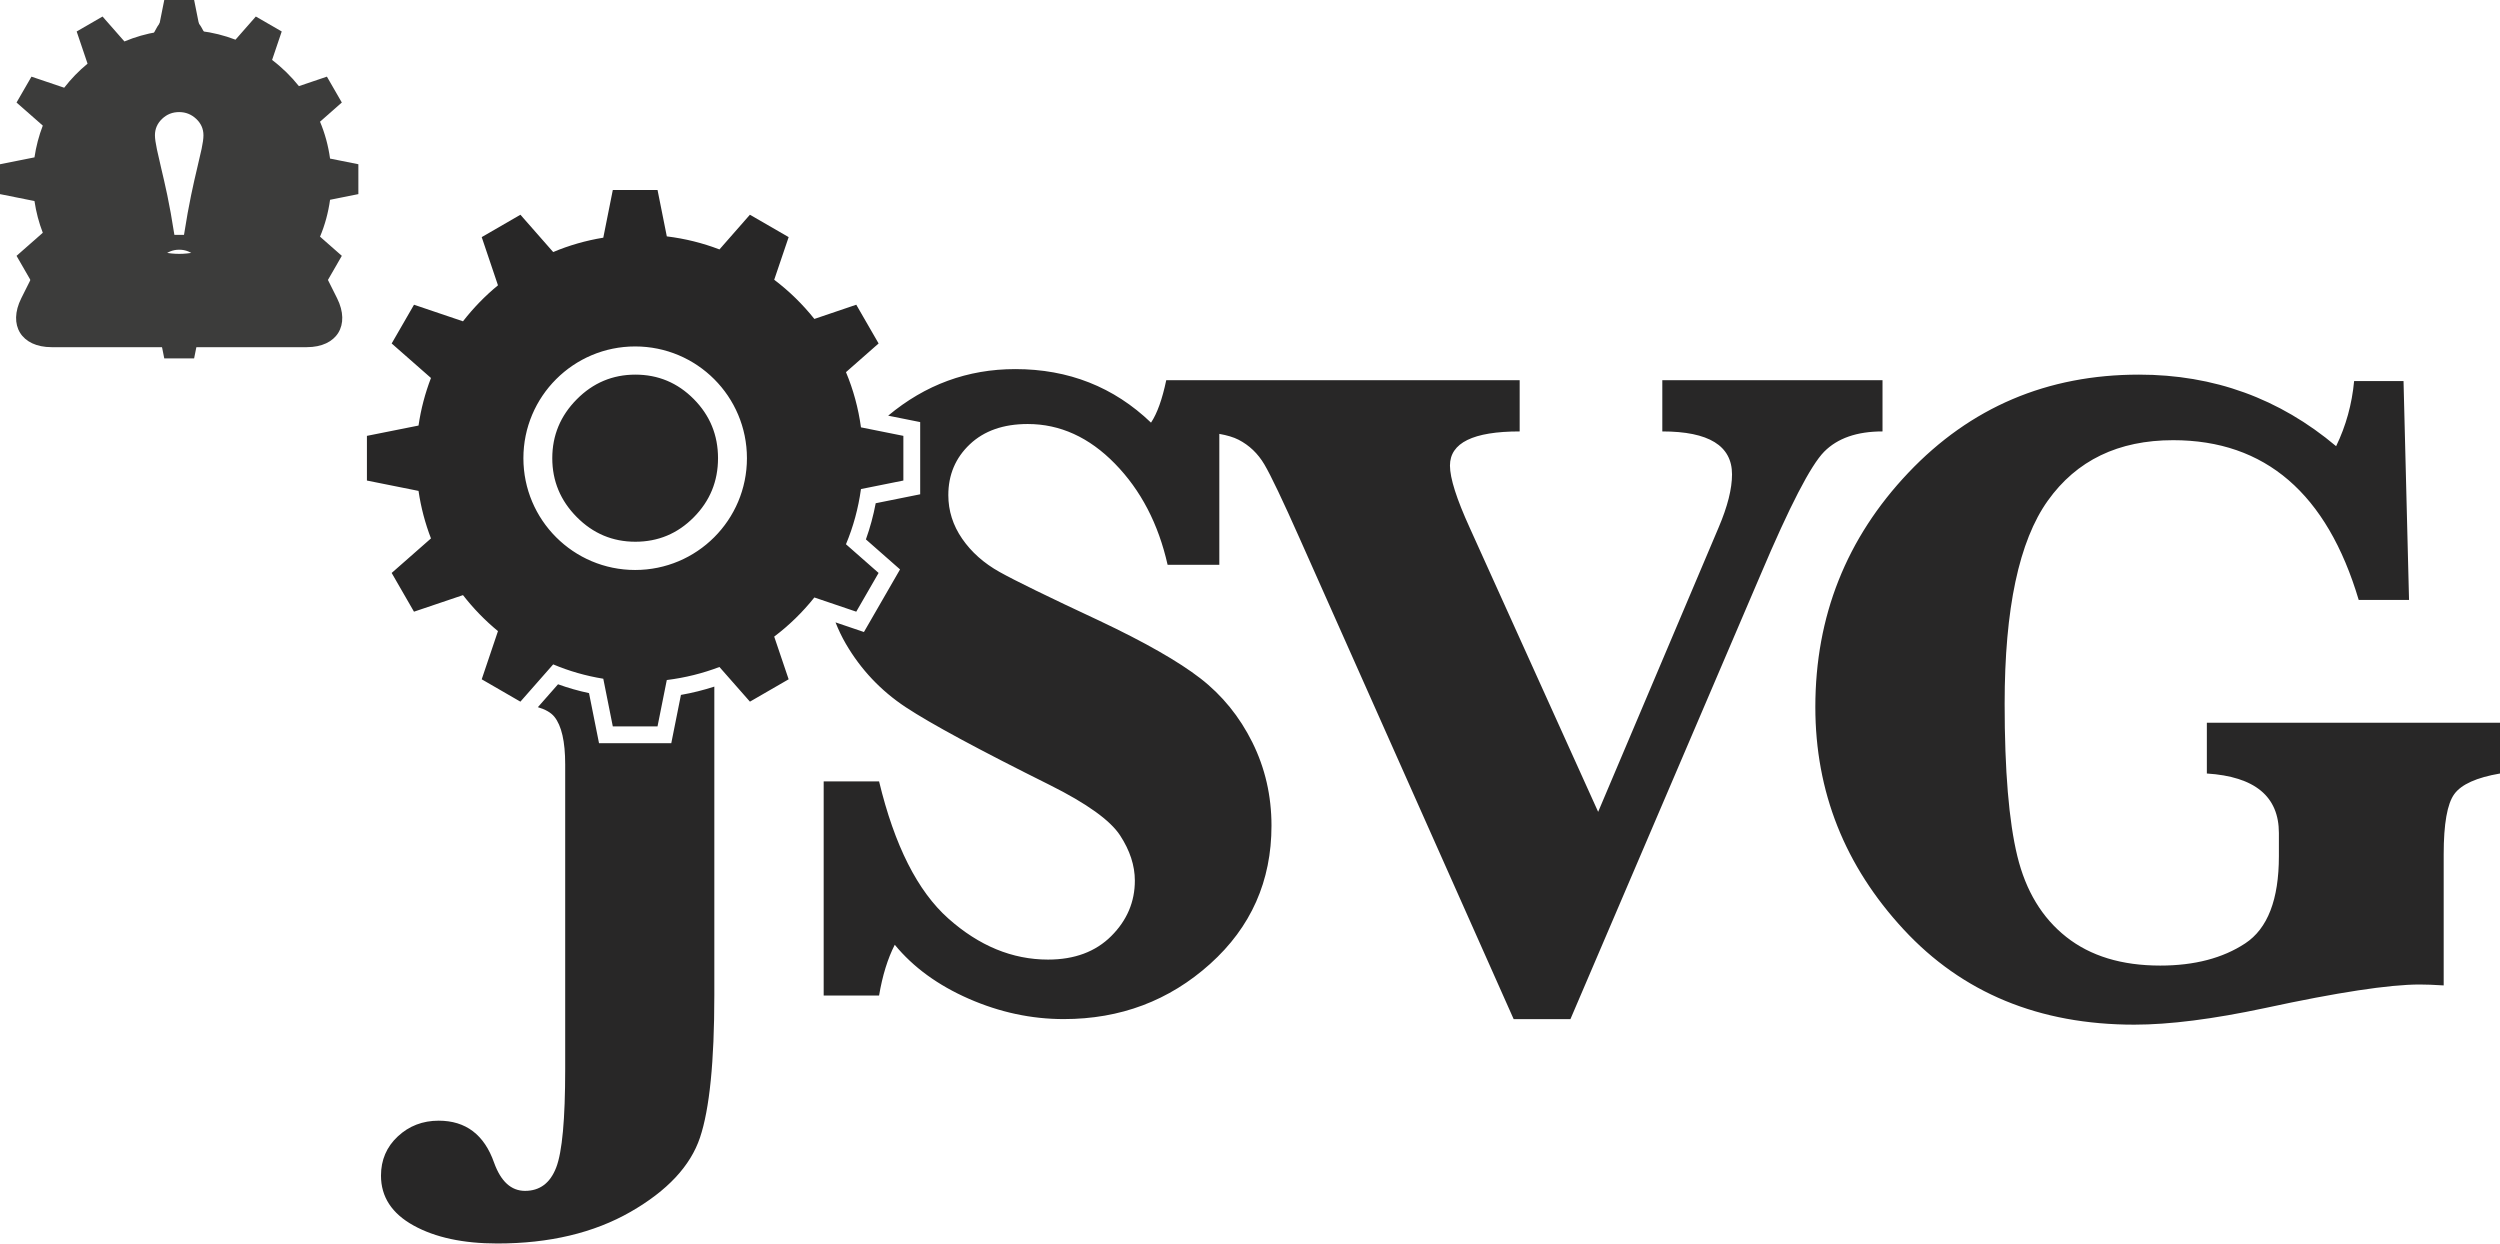
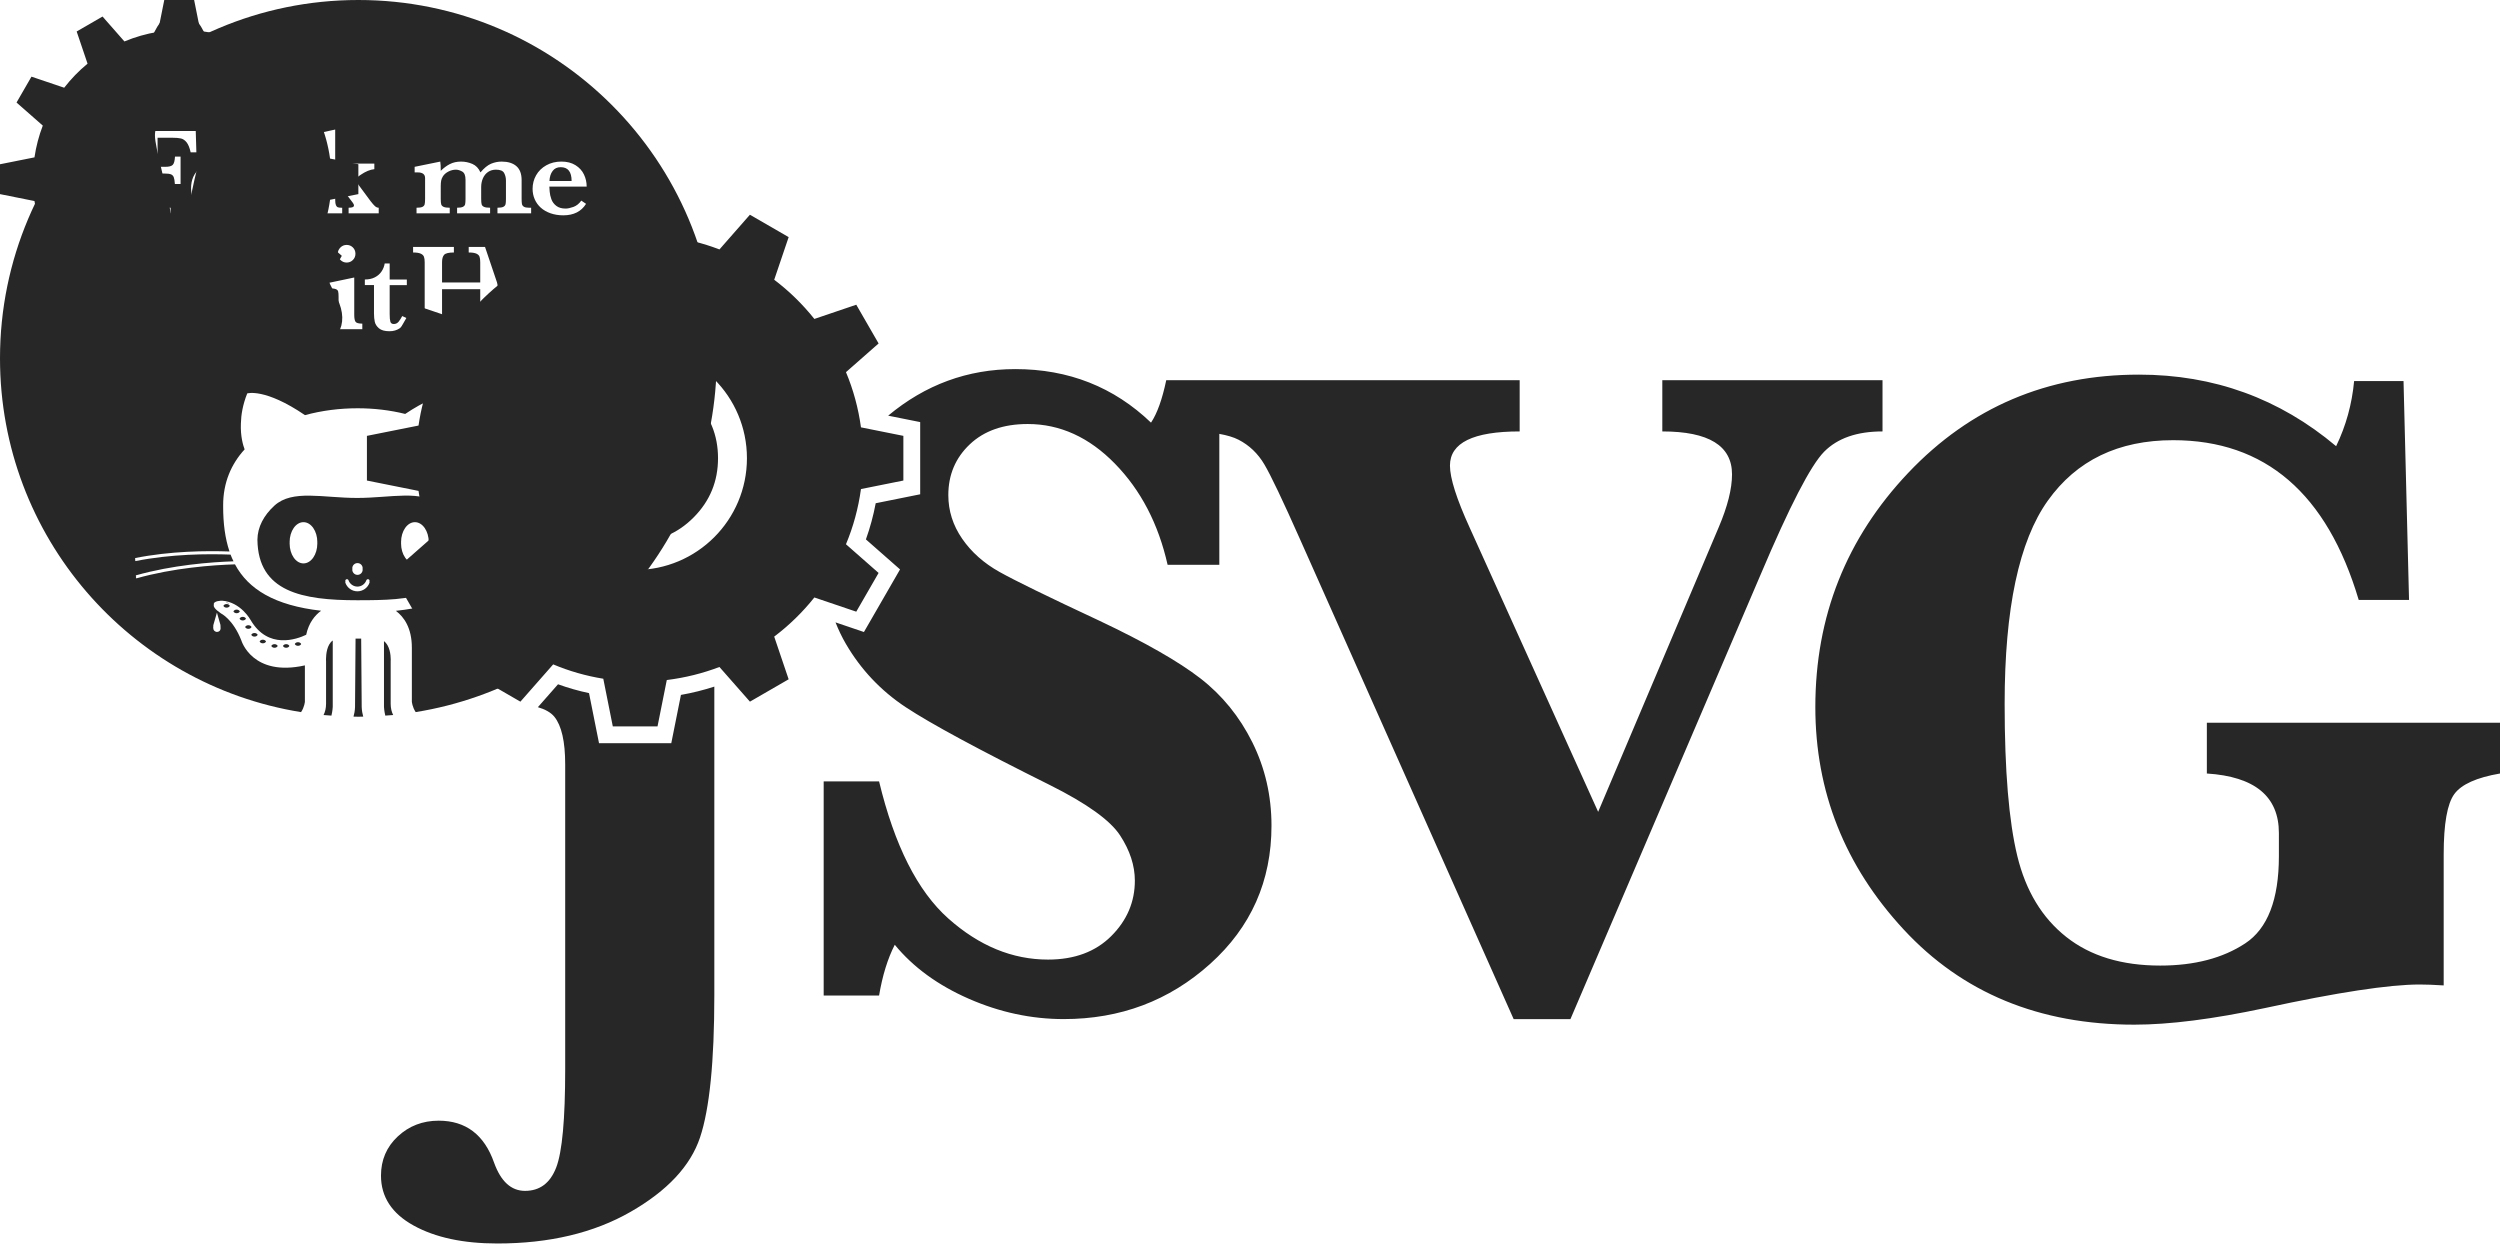
<svg xmlns="http://www.w3.org/2000/svg">
+   <svg version="1.1" baseProfile="tiny" id="fork-me" x="0px" y="0px" width="64px" height="64px" viewBox="0 0 64 64" overflow="inherit" xml:space="preserve">
+     <g>
+       <path fill="#282727" d="M23.468,57.121c-0.144,0-0.243,0.072-0.286,0.161c0.043,0.09,0.143,0.162,0.286,0.162c0.145,0,0.244-0.072,0.287-0.162C23.712,57.193,23.612,57.121,23.468,57.121z" />
+       <path fill="#282727" d="M22.175,56.151c0.144,0,0.243-0.072,0.286-0.162c-0.043-0.09-0.143-0.161-0.286-0.161s-0.243,0.071-0.286,0.161C21.932,56.079,22.031,56.151,22.175,56.151z" />
+       <path fill="#282727" d="M9.236,25.278c-0.3,0-0.533,0.067-0.702,0.203c-0.168,0.136-0.286,0.345-0.352,0.629c-0.067,0.284-0.1,0.65-0.1,1.103c0,0.557,0.074,1.007,0.222,1.35s0.471,0.515,0.97,0.515c0.329,0,0.58-0.095,0.75-0.285c0.172-0.189,0.282-0.424,0.332-0.704c0.048-0.279,0.072-0.599,0.072-0.956c0-0.614-0.082-1.077-0.244-1.388C10.022,25.434,9.706,25.278,9.236,25.278z" />
+       <path fill="#282727" d="M24.512,57.519c-0.144,0-0.243,0.072-0.286,0.162c0.043,0.089,0.143,0.161,0.286,0.161s0.243-0.072,0.286-0.161C24.755,57.591,24.655,57.519,24.512,57.519z" />
+       <path fill="#282727" d="M25.553,57.519c-0.144,0-0.243,0.072-0.286,0.162c0.043,0.089,0.143,0.161,0.286,0.161s0.243-0.072,0.286-0.161C25.796,57.591,25.696,57.519,25.553,57.519z" />
+       <path fill="#282727" d="M19.711,14.928c-0.3,0-0.533,0.068-0.702,0.203c-0.168,0.136-0.285,0.345-0.352,0.629c-0.067,0.284-0.102,0.651-0.102,1.103c0,0.557,0.075,1.007,0.224,1.35c0.147,0.344,0.471,0.516,0.97,0.516c0.329,0,0.579-0.095,0.751-0.285c0.171-0.19,0.281-0.424,0.331-0.704c0.048-0.28,0.072-0.599,0.072-0.956c0-0.614-0.081-1.078-0.244-1.389C20.497,15.083,20.181,14.928,19.711,14.928z" />
+       <path fill="#282727" d="M21.677,55.403c0.143,0,0.243-0.071,0.286-0.16c-0.043-0.09-0.144-0.163-0.286-0.163c-0.144,0-0.243,0.073-0.286,0.163C21.434,55.332,21.533,55.403,21.677,55.403z" />
+       <path fill="#282727" d="M20.234,53.812c-0.021,0-0.034,0.013-0.054,0.016c0.099,0.021,0.2,0.035,0.292,0.065C20.413,53.846,20.333,53.812,20.234,53.812z" />
+       <path fill="#282727" d="M32.298,63.139l-0.047-6.118h-0.502l-0.047,6.118c-0.013,0.32-0.063,0.6-0.136,0.851C31.711,63.991,31.854,64,32,64s0.289-0.009,0.434-0.011C32.361,63.738,32.311,63.459,32.298,63.139z" />
+       <path fill="#282727" d="M21.13,54.757c0.144,0,0.243-0.071,0.286-0.161c-0.043-0.09-0.143-0.162-0.286-0.162s-0.243,0.072-0.286,0.162C20.887,54.686,20.986,54.757,21.13,54.757z" />
+       <path fill="#282727" d="M22.723,56.524c-0.144,0-0.243,0.072-0.286,0.161c0.043,0.09,0.143,0.161,0.286,0.161c0.143,0,0.243-0.071,0.286-0.161C22.966,56.597,22.865,56.524,22.723,56.524z" />
+       <path fill="#282727" d="M31.895,53.598c4.894,0,8.861-0.148,8.908-5.408c-0.012-1.133-0.574-2.184-1.535-3.057c-1.606-1.452-4.308-0.67-7.373-0.67c-3.077,0-5.788-0.775-7.391,0.686c-0.951,0.87-1.505,1.913-1.518,3.038C23.037,52.86,27.002,53.598,31.895,53.598z M35.812,48.405c0-0.982,0.554-1.779,1.237-1.779c0.682,0,1.236,0.797,1.236,1.779c0,0.021-0.004,0.041-0.004,0.062s0.004,0.041,0.004,0.062c0,0.983-0.555,1.78-1.236,1.78c-0.684,0-1.237-0.797-1.237-1.78c0-0.021,0.004-0.041,0.005-0.062C35.815,48.446,35.812,48.427,35.812,48.405z M31.457,50.742c0-0.255,0.208-0.462,0.464-0.462c0.257,0,0.463,0.207,0.463,0.462c0,0.022-0.01,0.041-0.013,0.062c0.003,0.021,0.013,0.04,0.013,0.062c0,0.257-0.206,0.466-0.463,0.466c-0.256,0-0.464-0.209-0.464-0.466c0-0.022,0.01-0.041,0.013-0.062C31.467,50.783,31.457,50.765,31.457,50.742z M30.84,51.915c-0.026-0.077,0.014-0.163,0.092-0.19c0.077-0.026,0.162,0.013,0.189,0.092c0.119,0.335,0.439,0.562,0.796,0.562s0.676-0.228,0.795-0.562c0.028-0.079,0.113-0.118,0.189-0.092c0.08,0.027,0.12,0.113,0.091,0.19c-0.001,0.004-0.004,0.007-0.006,0.01c0.018,0.035,0.021,0.076,0.006,0.115c-0.16,0.455-0.593,0.761-1.075,0.761c-0.483,0-0.916-0.306-1.077-0.761c-0.013-0.038-0.01-0.078,0.007-0.112C30.845,51.923,30.842,51.92,30.84,51.915z M25.862,48.405c0-0.982,0.554-1.779,1.236-1.779c0.684,0,1.237,0.797,1.237,1.779c0,0.021-0.004,0.041-0.004,0.062s0.004,0.041,0.004,0.062c0,0.983-0.554,1.78-1.237,1.78c-0.683,0-1.236-0.797-1.236-1.78c0-0.021,0.004-0.041,0.005-0.062C25.866,48.446,25.862,48.427,25.862,48.405z" />
+       <path fill="#282727" d="M55.446,25.382c-0.158,0-0.314,0.031-0.469,0.094c-0.153,0.063-0.296,0.149-0.428,0.258c-0.132,0.107-0.253,0.234-0.365,0.38v2.206c0.216,0.281,0.433,0.461,0.647,0.538c0.214,0.078,0.405,0.117,0.571,0.117c0.305,0,0.542-0.101,0.716-0.302c0.174-0.2,0.29-0.439,0.35-0.717c0.06-0.279,0.089-0.564,0.089-0.857c0-0.451-0.075-0.851-0.225-1.197C56.183,25.554,55.887,25.382,55.446,25.382z" />
+       <path fill="#282727" d="M50.065,14.928c-0.314,0-0.554,0.113-0.723,0.342c-0.169,0.228-0.262,0.526-0.28,0.895h1.979C51.042,15.339,50.717,14.928,50.065,14.928z" />
+       <path fill="#282727" d="M32,0C14.327,0,0,14.327,0,32c0,15.932,11.643,29.138,26.883,31.588c0.302-0.45,0.342-0.924,0.342-0.924v-3.249c-4.697,1.049-5.671-2.219-5.671-2.219c-0.747-1.916-1.829-2.426-1.829-2.426c-0.553-0.379-0.683-0.614-0.629-0.762c-0.098-0.381,0.739-0.37,0.739-0.37c1.668,0.124,2.538,1.716,2.538,1.716c1.557,2.677,4.148,1.72,4.967,1.327c0.23-1.075,0.775-1.732,1.332-2.146c-4.148-0.473-6.496-1.914-7.69-4.142c-2.002,0.062-5.482,0.313-8.814,1.254l-0.042-0.145c0.011-0.003,0.022-0.006,0.034-0.009l-0.034-0.116c3.28-0.926,6.698-1.186,8.725-1.254c-0.095-0.195-0.186-0.394-0.264-0.601c-2.045-0.077-5.312-0.056-8.498,0.581l-0.028-0.146c0.008-0.002,0.016-0.003,0.023-0.004l-0.023-0.121c3.147-0.63,6.374-0.661,8.432-0.587c-0.397-1.177-0.567-2.517-0.567-4.009c0-0.017,0.002-0.033,0.002-0.05c0-0.025-0.002-0.05-0.002-0.075c0-2.028,0.727-3.683,1.917-4.985c-0.133-0.351-0.38-1.16-0.333-2.309c0.017-0.762,0.159-1.669,0.567-2.687c0,0,1.577-0.5,5.155,1.939c1.5-0.411,3.109-0.613,4.7-0.613c1.447,0,2.892,0.167,4.249,0.506c3.467-2.318,4.998-1.832,4.998-1.832c0.447,1.117,0.578,2.105,0.57,2.909c0.006,0.76-0.113,1.356-0.228,1.751c1.337,1.35,2.161,3.114,2.161,5.32c0,0.03-0.002,0.06-0.002,0.09c0,0.012,0.002,0.023,0.002,0.035c0,1.497-0.099,2.839-0.407,4.018c2.042-0.084,5.395-0.075,8.664,0.578l-0.025,0.12c0.009,0.002,0.018,0.003,0.025,0.005l-0.03,0.146c-3.295-0.658-6.681-0.659-8.705-0.573c-0.062,0.202-0.133,0.396-0.207,0.589c2.004,0.06,5.513,0.31,8.875,1.258l-0.031,0.117c0.01,0.003,0.021,0.005,0.031,0.008l-0.039,0.145c-3.404-0.961-6.965-1.203-8.943-1.257c-0.987,2.24-3.126,3.688-7.542,4.154c0.728,0.547,1.428,1.528,1.428,3.295v0.125v4.699c0,0,0.04,0.474,0.342,0.924C52.357,61.138,64,47.932,64,32C64,14.327,49.673,0,32,0z M19.047,55.825l0.323-1.126l0.315,1.102c0.009,0.041,0.013,0.11,0.007,0.185c0.021,0.152,0.009,0.437-0.345,0.443c-0.372-0.07-0.307-0.445-0.302-0.47C19.041,55.886,19.047,55.825,19.047,55.825z M37.026,14.896l2.288-0.467c0.029,0.192,0.043,0.467,0.043,0.825c0.257-0.257,0.529-0.459,0.815-0.604c0.287-0.147,0.62-0.221,0.995-0.221c0.351,0,0.687,0.069,1.008,0.206c0.321,0.138,0.564,0.39,0.727,0.759c0.329-0.39,0.646-0.648,0.948-0.775c0.305-0.126,0.616-0.19,0.938-0.19c0.572,0,1.012,0.136,1.322,0.407c0.312,0.271,0.467,0.687,0.467,1.246v1.675c0,0.202,0.01,0.355,0.029,0.459c0.02,0.103,0.078,0.183,0.174,0.243c0.096,0.06,0.248,0.09,0.458,0.09h0.189v0.498H44.42v-0.498c0.249,0,0.427-0.028,0.531-0.084c0.104-0.057,0.169-0.135,0.192-0.233c0.023-0.1,0.035-0.258,0.035-0.475v-1.642c0-0.239-0.054-0.459-0.16-0.662c-0.107-0.202-0.35-0.303-0.729-0.303c-0.271,0-0.506,0.068-0.705,0.203c-0.198,0.135-0.351,0.321-0.458,0.559c-0.105,0.235-0.16,0.501-0.16,0.794v1.051c0,0.225,0.015,0.386,0.041,0.485c0.027,0.1,0.097,0.176,0.21,0.228c0.111,0.053,0.294,0.079,0.546,0.079v0.498h-2.948v-0.498c0.242,0,0.416-0.027,0.523-0.082c0.106-0.054,0.172-0.131,0.195-0.232c0.022-0.101,0.035-0.261,0.035-0.478V16.05c0-0.38-0.101-0.625-0.299-0.734c-0.199-0.11-0.384-0.165-0.557-0.165c-0.231,0-0.457,0.056-0.673,0.168c-0.217,0.112-0.383,0.256-0.493,0.433c-0.08,0.13-0.132,0.258-0.154,0.385c-0.023,0.127-0.036,0.285-0.036,0.477v1.144c0,0.225,0.014,0.386,0.041,0.485s0.099,0.176,0.214,0.228c0.115,0.053,0.299,0.079,0.548,0.079v0.498h-2.965v-0.498c0.246,0,0.422-0.026,0.528-0.079c0.106-0.052,0.173-0.129,0.197-0.23c0.025-0.101,0.039-0.262,0.039-0.482v-1.854c0-0.339-0.22-0.51-0.656-0.51h-0.277V14.896z M27.749,18.549c0.212,0,0.374-0.021,0.487-0.063c0.112-0.041,0.189-0.116,0.233-0.225c0.043-0.108,0.063-0.276,0.063-0.504V13.14c0-0.178-0.023-0.306-0.072-0.388c-0.05-0.082-0.124-0.135-0.225-0.16c-0.102-0.025-0.265-0.042-0.487-0.049v-0.499l2.183-0.477v4.992l1.523-1.041c0.101-0.076,0.166-0.129,0.192-0.157c0.027-0.03,0.041-0.066,0.041-0.108c0-0.098-0.085-0.147-0.255-0.147h-0.305v-0.499h2.299v0.499c-0.376,0.036-0.786,0.206-1.229,0.509l-0.554,0.391l1.453,1.961c0.151,0.195,0.278,0.342,0.382,0.437c0.103,0.096,0.216,0.145,0.339,0.145v0.498h-2.689v-0.498c0.318,0,0.478-0.064,0.478-0.19c0-0.087-0.039-0.179-0.119-0.276l-0.986-1.3l-0.569,0.391v0.676c0,0.217,0.022,0.376,0.065,0.475c0.044,0.101,0.104,0.161,0.185,0.188c0.08,0.024,0.204,0.038,0.374,0.038v0.498h-2.807V18.549z M31.739,22.661c0,0.216-0.076,0.402-0.229,0.555c-0.154,0.154-0.341,0.229-0.557,0.229c-0.213,0-0.398-0.077-0.556-0.235c-0.157-0.156-0.236-0.34-0.236-0.549c0-0.219,0.078-0.403,0.234-0.559c0.154-0.155,0.341-0.233,0.558-0.233c0.22,0,0.406,0.076,0.559,0.228C31.664,22.248,31.739,22.436,31.739,22.661z M22.941,18.549h0.282c0.303,0,0.489-0.059,0.558-0.175c0.068-0.114,0.103-0.32,0.103-0.617v-1.583c0-0.241-0.024-0.414-0.074-0.52c-0.048-0.104-0.136-0.174-0.262-0.208c-0.126-0.034-0.328-0.052-0.606-0.052v-0.498l2.113-0.467c0.054,0.185,0.105,0.577,0.151,1.177c0.101-0.214,0.235-0.409,0.398-0.585c0.165-0.177,0.349-0.319,0.553-0.429c0.204-0.108,0.414-0.163,0.627-0.163c0.296,0,0.53,0.084,0.704,0.25c0.174,0.167,0.26,0.369,0.26,0.607c0,0.209-0.064,0.375-0.191,0.496c-0.129,0.12-0.28,0.182-0.453,0.182c-0.206,0-0.388-0.103-0.542-0.304c-0.072-0.091-0.133-0.156-0.179-0.195c-0.048-0.041-0.114-0.06-0.201-0.06c-0.282,0-0.501,0.153-0.658,0.458c-0.157,0.305-0.235,0.623-0.235,0.951v0.942c0,0.304,0.039,0.512,0.116,0.623c0.078,0.111,0.283,0.169,0.614,0.169h0.288v0.498h-3.365V18.549z M11.567,28.449c-0.238,0.365-0.562,0.644-0.968,0.837c-0.406,0.192-0.852,0.29-1.335,0.29c-0.456,0-0.887-0.09-1.293-0.267c-0.407-0.176-0.739-0.445-0.997-0.808c-0.259-0.36-0.388-0.804-0.388-1.327c0-0.783,0.267-1.379,0.802-1.785c0.534-0.406,1.17-0.61,1.908-0.61c0.549,0,1.022,0.109,1.42,0.325c0.397,0.217,0.698,0.508,0.902,0.873s0.306,0.76,0.306,1.187C11.925,27.655,11.805,28.084,11.567,28.449z M11.463,19.047v-0.498c0.448,0,0.736-0.066,0.865-0.198c0.128-0.131,0.192-0.355,0.192-0.67v-4.618c0-0.209-0.021-0.373-0.065-0.49c-0.043-0.118-0.142-0.21-0.295-0.277s-0.386-0.1-0.697-0.1v-0.499h6.016l0.056,1.908h-0.51c-0.091-0.408-0.211-0.706-0.361-0.894c-0.149-0.188-0.318-0.303-0.504-0.347c-0.186-0.043-0.445-0.065-0.777-0.065H14.07v2.597h0.688c0.325,0,0.545-0.057,0.661-0.169c0.116-0.111,0.185-0.358,0.207-0.742h0.498v2.444h-0.509c-0.018-0.282-0.051-0.484-0.1-0.606c-0.049-0.124-0.131-0.208-0.249-0.255c-0.118-0.047-0.293-0.071-0.528-0.071H14.07v2.184c0,0.297,0.059,0.515,0.176,0.657c0.118,0.14,0.396,0.211,0.837,0.211h0.152v0.498H11.463z M18.776,29.396h-2.809v-0.498c0.213,0,0.366-0.028,0.458-0.083c0.092-0.058,0.149-0.14,0.17-0.247c0.022-0.109,0.032-0.288,0.032-0.537v-1.533c0-0.308-0.044-0.551-0.135-0.73c-0.09-0.178-0.274-0.267-0.552-0.267c-0.379,0-0.662,0.145-0.849,0.436c-0.186,0.291-0.279,0.626-0.279,1.006v1.214c0,0.286,0.042,0.48,0.125,0.585c0.083,0.105,0.262,0.157,0.537,0.157v0.498h-2.862v-0.498c0.235,0,0.408-0.021,0.521-0.062c0.112-0.042,0.186-0.114,0.222-0.222c0.037-0.107,0.055-0.275,0.055-0.507v-1.751c0-0.252-0.049-0.418-0.147-0.496c-0.097-0.077-0.314-0.116-0.65-0.116v-0.498l2.109-0.467c0.032,0.21,0.048,0.405,0.048,0.585c0,0.048,0,0.088-0.002,0.122s-0.002,0.073-0.002,0.117c0.227-0.243,0.464-0.441,0.71-0.594c0.246-0.154,0.552-0.23,0.921-0.23c0.31,0,0.59,0.056,0.836,0.168c0.249,0.112,0.443,0.282,0.583,0.51c0.142,0.228,0.212,0.502,0.212,0.823v1.827c0,0.304,0.041,0.512,0.121,0.623c0.082,0.112,0.291,0.168,0.628,0.168V29.396z M19.737,19.227c-0.454,0-0.885-0.09-1.293-0.267c-0.406-0.177-0.738-0.445-0.995-0.808c-0.26-0.361-0.389-0.804-0.389-1.327c0-0.784,0.268-1.38,0.803-1.786c0.534-0.406,1.17-0.61,1.907-0.61c0.55,0,1.023,0.109,1.42,0.326c0.398,0.217,0.698,0.507,0.902,0.873c0.205,0.365,0.307,0.76,0.307,1.187c0,0.49-0.12,0.92-0.358,1.284c-0.237,0.365-0.561,0.645-0.967,0.837C20.667,19.129,20.222,19.227,19.737,19.227z M29.102,26.498c-0.21,0.021-0.368,0.055-0.475,0.1s-0.18,0.123-0.219,0.233c-0.04,0.109-0.06,0.281-0.06,0.512v1.724c-0.524,0-1.091,0.069-1.702,0.206c-0.44,0.098-0.771,0.165-0.991,0.203c-0.222,0.037-0.481,0.058-0.781,0.058c-0.795,0-1.477-0.187-2.043-0.559c-0.567-0.372-0.993-0.851-1.277-1.437c-0.284-0.585-0.425-1.187-0.425-1.805c0-0.708,0.168-1.354,0.504-1.938s0.792-1.042,1.365-1.377c0.575-0.334,1.204-0.502,1.887-0.502c0.83,0,1.588,0.287,2.271,0.863c0.082-0.156,0.149-0.37,0.2-0.641h0.525l0.054,2.406h-0.498c-0.075-0.364-0.219-0.699-0.429-1.003c-0.209-0.303-0.47-0.543-0.783-0.72c-0.312-0.178-0.655-0.266-1.032-0.266c-0.274,0-0.543,0.047-0.808,0.144c-0.263,0.096-0.51,0.262-0.739,0.498c-0.229,0.237-0.413,0.56-0.553,0.969c-0.14,0.408-0.209,0.911-0.209,1.512c0,0.513,0.055,1.005,0.162,1.479c0.109,0.475,0.33,0.881,0.662,1.22c0.332,0.34,0.802,0.51,1.409,0.51c0.477,0,0.838-0.074,1.083-0.226c0.247-0.149,0.405-0.332,0.48-0.55c0.074-0.217,0.111-0.459,0.111-0.727c0-0.253-0.019-0.437-0.058-0.552c-0.037-0.116-0.126-0.201-0.265-0.255c-0.14-0.055-0.354-0.081-0.644-0.081v-0.499h3.274V26.498z M32.353,29.396H29.41v-0.498h0.156c0.211,0,0.363-0.029,0.458-0.086c0.096-0.059,0.155-0.141,0.177-0.244c0.021-0.105,0.032-0.259,0.032-0.461v-1.609c0-0.225-0.014-0.384-0.04-0.478c-0.027-0.095-0.098-0.162-0.212-0.205c-0.114-0.044-0.305-0.067-0.571-0.071v-0.498l2.222-0.467v3.328c0,0.304,0.038,0.512,0.114,0.623c0.076,0.112,0.278,0.168,0.606,0.168V29.396z M35.698,29.31c-0.26,0.177-0.565,0.267-0.916,0.267c-0.426,0-0.74-0.087-0.942-0.26c-0.202-0.174-0.327-0.368-0.374-0.583c-0.047-0.214-0.071-0.456-0.071-0.724v-2.553h-0.817v-0.5c0.343,0,0.641-0.063,0.895-0.194c0.252-0.13,0.451-0.306,0.599-0.525c0.146-0.221,0.239-0.457,0.279-0.71h0.444v1.43h1.533v0.5h-1.533v2.585c0,0.313,0.02,0.541,0.062,0.681c0.041,0.139,0.144,0.209,0.306,0.209c0.173,0,0.316-0.068,0.428-0.203c0.112-0.137,0.221-0.305,0.325-0.508l0.467,0.212C36.187,28.842,35.96,29.134,35.698,29.31z M45.466,22.546c-0.308,0-0.535,0.035-0.683,0.104c-0.149,0.068-0.243,0.161-0.284,0.278c-0.043,0.118-0.063,0.279-0.063,0.485v4.618c0,0.198,0.02,0.356,0.058,0.474c0.038,0.118,0.133,0.213,0.285,0.284c0.15,0.073,0.38,0.109,0.688,0.109v0.498h-3.615v-0.498c0.297,0,0.521-0.032,0.672-0.099c0.152-0.063,0.25-0.157,0.293-0.28c0.043-0.124,0.065-0.286,0.065-0.488v-2.206h-3.41v2.206c0,0.304,0.064,0.523,0.19,0.661s0.415,0.206,0.868,0.206v0.498h-3.644v-0.498c0.293,0,0.517-0.032,0.67-0.099c0.154-0.063,0.253-0.156,0.298-0.277c0.045-0.122,0.068-0.284,0.068-0.491v-4.618c0-0.206-0.022-0.367-0.066-0.485c-0.043-0.117-0.138-0.21-0.287-0.278c-0.147-0.068-0.375-0.104-0.683-0.104v-0.498h3.644v0.498c-0.449,0-0.738,0.066-0.865,0.201c-0.128,0.134-0.193,0.356-0.193,0.666v1.811h3.41v-1.811c0-0.206-0.021-0.367-0.061-0.485c-0.039-0.117-0.133-0.21-0.281-0.278c-0.147-0.068-0.377-0.104-0.688-0.104v-0.498h3.615V22.546z M51.934,29.364c-0.104,0.008-0.286,0.02-0.547,0.035c-0.261,0.017-0.553,0.04-0.876,0.07c-0.323,0.031-0.581,0.067-0.776,0.106v-0.792c-0.467,0.535-1.025,0.803-1.675,0.803c-0.474,0-0.824-0.102-1.051-0.305c-0.229-0.202-0.37-0.425-0.425-0.668c-0.053-0.244-0.08-0.505-0.08-0.784v-1.598c0-0.213-0.014-0.37-0.039-0.47s-0.092-0.175-0.2-0.227c-0.108-0.053-0.287-0.079-0.536-0.079v-0.5h2.173v2.987c0,0.615,0.237,0.922,0.71,0.922c0.271,0,0.501-0.097,0.688-0.29c0.188-0.194,0.333-0.379,0.435-0.556v-1.788c0-0.225-0.015-0.386-0.041-0.483c-0.027-0.097-0.097-0.17-0.209-0.219s-0.299-0.073-0.558-0.073v-0.5h2.205v3.264c0,0.169,0.017,0.298,0.049,0.38c0.033,0.083,0.106,0.146,0.222,0.191c0.116,0.046,0.294,0.07,0.531,0.074V29.364z M50.299,19.227c-0.415,0-0.794-0.061-1.135-0.18s-0.632-0.285-0.87-0.498s-0.422-0.466-0.548-0.755s-0.189-0.6-0.189-0.932c0-0.437,0.105-0.842,0.316-1.214c0.211-0.372,0.516-0.668,0.908-0.888c0.394-0.221,0.844-0.332,1.351-0.332c0.494,0,0.912,0.107,1.254,0.321c0.342,0.213,0.594,0.489,0.757,0.829c0.162,0.34,0.243,0.702,0.243,1.084h-3.333c0.003,0.069,0.014,0.214,0.029,0.438c0.017,0.226,0.067,0.454,0.152,0.688c0.085,0.235,0.23,0.434,0.439,0.594c0.207,0.161,0.486,0.242,0.837,0.242c0.19,0,0.423-0.051,0.692-0.147c0.271-0.098,0.507-0.285,0.705-0.563l0.424,0.287C51.905,18.884,51.229,19.227,50.299,19.227z M57.336,28.898c-0.229,0.221-0.491,0.389-0.786,0.503c-0.295,0.117-0.605,0.175-0.935,0.175c-0.387,0-0.719-0.075-0.997-0.226c-0.279-0.15-0.509-0.342-0.688-0.577c-0.332,0.332-0.573,0.601-0.721,0.803h-0.424v-6.005c0-0.206-0.023-0.357-0.072-0.453c-0.049-0.097-0.131-0.156-0.243-0.185c-0.114-0.026-0.291-0.044-0.529-0.051v-0.488l2.244-0.478v3.508c0.184-0.174,0.398-0.324,0.642-0.452c0.244-0.129,0.563-0.193,0.957-0.193c0.368,0,0.696,0.067,0.983,0.201c0.287,0.133,0.526,0.314,0.718,0.541c0.192,0.228,0.336,0.481,0.432,0.759c0.096,0.278,0.144,0.565,0.144,0.861c0,0.348-0.064,0.672-0.19,0.975C57.743,28.417,57.565,28.678,57.336,28.898z" />
+       <path fill="#282727" d="M29.595,63.9c0.104-0.428,0.117-0.788,0.117-0.788v-5.92c-0.519,0.367-0.598,1.227-0.603,1.678c0.002,0.096,0.006,0.164,0.006,0.164v0.125v3.557v0.125c0,0.406-0.087,0.733-0.223,1.007C29.125,63.87,29.36,63.883,29.595,63.9z" />
+       <path fill="#282727" d="M26.608,57.345c-0.144,0-0.243,0.072-0.286,0.162c0.043,0.09,0.143,0.161,0.286,0.161s0.243-0.071,0.286-0.161C26.852,57.417,26.752,57.345,26.608,57.345z" />
+       <path fill="#282727" d="M20.234,53.938c-0.144,0-0.243,0.071-0.286,0.161c0.043,0.09,0.143,0.161,0.286,0.161s0.244-0.071,0.287-0.161C20.479,54.009,20.378,53.938,20.234,53.938z" />
+       <path fill="#282727" d="M34.885,62.841v-0.125v-3.557v-0.125c0,0,0.004-0.062,0.006-0.149c-0.005-0.424-0.086-1.236-0.604-1.64v5.867c0,0,0.013,0.36,0.118,0.788c0.233-0.018,0.469-0.03,0.702-0.053C34.972,63.574,34.885,63.247,34.885,62.841z" />
+     </g>
+   </svg>
  <svg version="1.1" baseProfile="tiny" id="icon-alert" x="0px" y="0px" width="32px" height="32px" viewBox="0 0 32 32" overflow="inherit" xml:space="preserve">
-     <path fill="#3C3C3B" d="M30.099,26.63L18.185,2.802c-1.202-2.403-3.167-2.403-4.37,0L1.901,26.63C0.699,29.035,1.914,31,4.602,31h22.797C30.086,31,31.301,29.035,30.099,26.63z M17.503,25.832c-0.428,0.404-0.926,0.605-1.497,0.605c-0.579,0-1.082-0.201-1.509-0.605c-0.428-0.405-0.641-0.891-0.641-1.453c0-0.563,0.213-1.053,0.641-1.463c0.428-0.414,0.931-0.619,1.509-0.619c0.571,0,1.069,0.205,1.497,0.619c0.428,0.41,0.641,0.899,0.641,1.463C18.144,24.941,17.931,25.427,17.503,25.832z M18.004,13.286c-0.108,0.501-0.243,1.089-0.407,1.765c-0.156,0.638-0.334,1.435-0.534,2.389c-0.201,0.952-0.411,2.131-0.633,3.533h-0.858c-0.223-1.419-0.433-2.599-0.633-3.54c-0.201-0.941-0.379-1.732-0.535-2.371c-0.142-0.586-0.272-1.159-0.391-1.72c-0.118-0.561-0.178-0.981-0.178-1.263c0-0.572,0.213-1.059,0.636-1.464s0.93-0.607,1.523-0.607c0.587,0,1.095,0.202,1.527,0.607c0.429,0.405,0.646,0.892,0.646,1.464C18.166,12.383,18.111,12.785,18.004,13.286z" />
+     <path fill="#282727" d="M30.099,26.63L18.185,2.802c-1.202-2.403-3.167-2.403-4.37,0L1.901,26.63C0.699,29.035,1.914,31,4.602,31h22.797C30.086,31,31.301,29.035,30.099,26.63z M17.503,25.832c-0.428,0.404-0.926,0.605-1.497,0.605c-0.579,0-1.082-0.201-1.509-0.605c-0.428-0.405-0.641-0.891-0.641-1.453c0-0.563,0.213-1.053,0.641-1.463c0.428-0.414,0.931-0.619,1.509-0.619c0.571,0,1.069,0.205,1.497,0.619c0.428,0.41,0.641,0.899,0.641,1.463C18.144,24.941,17.931,25.427,17.503,25.832z M18.004,13.286c-0.108,0.501-0.243,1.089-0.407,1.765c-0.156,0.638-0.334,1.435-0.534,2.389c-0.201,0.952-0.411,2.131-0.633,3.533h-0.858c-0.223-1.419-0.433-2.599-0.633-3.54c-0.201-0.941-0.379-1.732-0.535-2.371c-0.142-0.586-0.272-1.159-0.391-1.72c-0.118-0.561-0.178-0.981-0.178-1.263c0-0.572,0.213-1.059,0.636-1.464s0.93-0.607,1.523-0.607c0.587,0,1.095,0.202,1.527,0.607c0.429,0.405,0.646,0.892,0.646,1.464C18.166,12.383,18.111,12.785,18.004,13.286z" />
  </svg>
  <svg version="1.1" baseProfile="tiny" id="icon-settings" x="0px" y="0px" width="32px" height="32px" viewBox="0 0 32 32" overflow="inherit" xml:space="preserve">
-     <path fill="#3C3C3B" d="M32,17.333v-2.667l-2.528-0.506c-0.159-1.15-0.459-2.256-0.896-3.293l1.947-1.713l-1.332-2.31l-2.5,0.847c-0.699-0.875-1.502-1.662-2.395-2.338l0.86-2.543l-2.312-1.335l-1.816,2.069c-0.997-0.382-2.047-0.645-3.141-0.778L17.335,0h-2.667L14.1,2.845c-1.043,0.17-2.044,0.46-2.99,0.856L9.156,1.476l-2.31,1.335l0.972,2.875C7.044,6.32,6.346,7.042,5.732,7.833L2.81,6.845l-1.333,2.31l2.344,2.06c-0.347,0.903-0.598,1.853-0.743,2.837L0,14.667v2.667l3.078,0.617c0.146,0.984,0.396,1.934,0.743,2.834l-2.344,2.061l1.332,2.311l2.924-0.986c0.614,0.787,1.312,1.51,2.086,2.145l-0.972,2.875l2.309,1.334l1.955-2.225c0.945,0.398,1.947,0.687,2.99,0.857L14.667,32h2.667l0.553-2.767c1.094-0.137,2.144-0.398,3.141-0.779l1.818,2.068l2.31-1.334l-0.86-2.545c0.893-0.674,1.695-1.459,2.395-2.334l2.5,0.846l1.332-2.311l-1.947-1.711c0.438-1.039,0.737-2.146,0.896-3.293L32,17.333z M16,22.669c-3.682,0-6.667-2.984-6.667-6.669c0-3.682,2.985-6.667,6.667-6.667c3.685,0,6.669,2.984,6.669,6.667C22.669,19.685,19.685,22.669,16,22.669z" />
+     <path fill="#282727" d="M32,17.333v-2.667l-2.528-0.506c-0.159-1.15-0.459-2.256-0.896-3.293l1.947-1.713l-1.332-2.31l-2.5,0.847c-0.699-0.875-1.502-1.662-2.395-2.338l0.86-2.543l-2.312-1.335l-1.816,2.069c-0.997-0.382-2.047-0.645-3.141-0.778L17.335,0h-2.667L14.1,2.845c-1.043,0.17-2.044,0.46-2.99,0.856L9.156,1.476l-2.31,1.335l0.972,2.875C7.044,6.32,6.346,7.042,5.732,7.833L2.81,6.845l-1.333,2.31l2.344,2.06c-0.347,0.903-0.598,1.853-0.743,2.837L0,14.667v2.667l3.078,0.617c0.146,0.984,0.396,1.934,0.743,2.834l-2.344,2.061l1.332,2.311l2.924-0.986c0.614,0.787,1.312,1.51,2.086,2.145l-0.972,2.875l2.309,1.334l1.955-2.225c0.945,0.398,1.947,0.687,2.99,0.857L14.667,32h2.667l0.553-2.767c1.094-0.137,2.144-0.398,3.141-0.779l1.818,2.068l2.31-1.334l-0.86-2.545c0.893-0.674,1.695-1.459,2.395-2.334l2.5,0.846l1.332-2.311l-1.947-1.711c0.438-1.039,0.737-2.146,0.896-3.293L32,17.333z M16,22.669c-3.682,0-6.667-2.984-6.667-6.669c0-3.682,2.985-6.667,6.667-6.667c3.685,0,6.669,2.984,6.669,6.667C22.669,19.685,19.685,22.669,16,22.669z" />
  </svg>
  <svg version="1.1" baseProfile="tiny" id="logo" x="0px" y="0px" width="256px" height="128px" viewBox="0 0 256 128" overflow="inherit" xml:space="preserve">
    <path fill="#282727" d="M80.665,42.909v-3.99L76.88,38.16c-0.237-1.722-0.687-3.375-1.34-4.929l2.914-2.562l-1.995-3.459l-3.741,1.269c-1.047-1.31-2.247-2.488-3.586-3.498l1.29-3.808l-3.46-1.999l-2.719,3.099c-1.492-0.571-3.064-0.966-4.701-1.166l-0.828-4.142H54.72l-0.85,4.259c-1.56,0.254-3.061,0.688-4.474,1.282l-2.926-3.332l-3.456,1.999l1.452,4.304c-1.159,0.949-2.202,2.031-3.124,3.214l-4.373-1.48l-1.995,3.459l3.509,3.082c-0.52,1.352-0.897,2.772-1.111,4.247l-4.608,0.921v3.99l4.608,0.924c0.214,1.475,0.592,2.893,1.111,4.243l-3.509,3.084l1.992,3.459l4.376-1.479c0.921,1.181,1.965,2.263,3.124,3.213l-1.452,4.303l3.454,1.997l2.928-3.329c1.413,0.595,2.914,1.028,4.474,1.281l0.85,4.259h3.992l0.828-4.142c1.637-0.205,3.209-0.596,4.701-1.166l2.724,3.096l3.456-1.997l-1.29-3.811c1.339-1.008,2.54-2.182,3.586-3.495l3.741,1.269l1.995-3.459l-2.914-2.562c0.653-1.554,1.104-3.212,1.34-4.928L80.665,42.909z M56.715,50.896c-5.51,0-9.979-4.467-9.979-9.982c0-5.511,4.47-9.979,9.979-9.979c5.516,0,9.982,4.468,9.982,9.979C66.697,46.43,62.23,50.896,56.715,50.896z M63.785,61.31v27.547c0,5.937-0.427,10.176-1.279,12.718s-2.92,4.754-6.204,6.637c-3.285,1.882-7.249,2.824-11.894,2.824c-3.05,0-5.544-0.536-7.482-1.608c-1.938-1.071-2.906-2.554-2.906-4.453c0-1.4,0.501-2.569,1.505-3.503c1.003-0.935,2.22-1.402,3.648-1.402c2.418,0,4.067,1.25,4.946,3.751c0.605,1.677,1.525,2.516,2.762,2.516c1.32,0,2.247-0.694,2.783-2.083c0.536-1.389,0.804-4.309,0.804-8.761V68.246c0-2.034-0.324-3.449-0.969-4.247c-0.304-0.375-0.804-0.653-1.469-0.853l1.798-2.044c0.901,0.325,1.826,0.589,2.768,0.79l0.893,4.473h6.452l0.862-4.314c1.017-0.179,2.013-0.426,2.98-0.741L63.785,61.31z M51.5,46.169c-1.457-1.469-2.185-3.222-2.185-5.255c0-2.034,0.728-3.786,2.185-5.256c1.457-1.471,3.202-2.206,5.236-2.206c2.034,0,3.772,0.729,5.214,2.184c1.443,1.458,2.165,3.215,2.165,5.278c0,2.061-0.722,3.819-2.165,5.275c-1.442,1.458-3.181,2.185-5.214,2.185C54.701,48.375,52.956,47.639,51.5,46.169z M223.235,64.535v4.534c-2.089,0.359-3.45,0.97-4.08,1.836c-0.633,0.864-0.949,2.658-0.949,5.378v11.709c-0.879-0.056-1.594-0.082-2.145-0.082c-2.721,0-7.322,0.7-13.811,2.102c-4.643,0.989-8.532,1.484-11.667,1.484c-8.491,0-15.363-2.837-20.612-8.514c-5.249-5.674-7.873-12.291-7.873-19.848c0-8.108,2.771-15.082,8.307-20.923c5.539-5.839,12.402-8.759,20.592-8.759c6.679,0,12.546,2.13,17.604,6.39c0.879-1.814,1.414-3.751,1.607-5.813h4.412l0.492,19.541h-4.494c-2.829-9.509-8.354-14.264-16.569-14.264c-4.896,0-8.624,1.8-11.192,5.4c-2.572,3.602-3.855,9.647-3.855,18.139c0,5.964,0.378,10.5,1.134,13.604c0.756,3.106,2.212,5.511,4.37,7.215c2.156,1.705,4.953,2.556,8.39,2.556c3.049,0,5.577-0.659,7.583-1.979c2.007-1.319,3.012-3.916,3.012-7.792v-2.061c0-3.271-2.145-5.044-6.433-5.319v-4.534H223.235z M162.883,40.337c-1.194,1.209-3.084,4.865-5.668,10.965l-16.985,39.699h-5.07l-19.086-42.873c-1.539-3.462-2.598-5.683-3.174-6.658c-0.577-0.976-1.347-1.711-2.308-2.206c-0.444-0.229-1.025-0.397-1.714-0.521v11.692h-4.617c-0.824-3.655-2.391-6.664-4.7-9.027c-2.308-2.364-4.905-3.546-7.792-3.546c-2.171,0-3.896,0.605-5.173,1.814c-1.278,1.21-1.917,2.72-1.917,4.534c0,1.402,0.413,2.701,1.237,3.896c0.825,1.195,1.938,2.185,3.339,2.967c1.402,0.784,4.37,2.233,8.905,4.35c4.067,1.925,7.077,3.641,9.028,5.152c1.951,1.512,3.497,3.416,4.638,5.71c1.14,2.295,1.71,4.776,1.71,7.441c0,4.947-1.828,9.063-5.482,12.347c-3.656,3.285-8.012,4.925-13.069,4.925c-2.885,0-5.709-0.604-8.472-1.813c-2.761-1.209-4.967-2.816-6.616-4.823c-0.633,1.238-1.1,2.749-1.401,4.535h-4.947V69.772h4.947c1.374,5.716,3.435,9.798,6.183,12.244c2.749,2.446,5.716,3.669,8.905,3.669c2.364,0,4.247-0.702,5.648-2.103c1.402-1.402,2.103-3.051,2.103-4.946c0-1.347-0.44-2.695-1.319-4.041c-0.88-1.346-2.968-2.846-6.267-4.495c-6.348-3.159-10.636-5.475-12.862-6.945c-2.226-1.47-4.013-3.359-5.359-5.668c-0.357-0.612-0.66-1.252-0.922-1.913l2.538,0.861l3.224-5.59l-3.048-2.68c0.374-1.043,0.666-2.122,0.875-3.229l3.972-0.799v-6.447l-2.859-0.573c3.305-2.76,7.085-4.159,11.351-4.159c4.754,0,8.794,1.594,12.12,4.782c0.55-0.824,1.003-2.088,1.36-3.792h1.837h2.903h26.818v4.576c-4.151,0-6.225,1.017-6.225,3.05c0,1.128,0.592,2.982,1.771,5.565l11.462,25.354l10.759-25.395c0.797-1.869,1.195-3.447,1.195-4.741c0-2.556-2.074-3.833-6.225-3.833v-4.576h19.663v4.576C165.815,38.523,164.078,39.128,162.883,40.337z" />
  </svg>
</svg>
